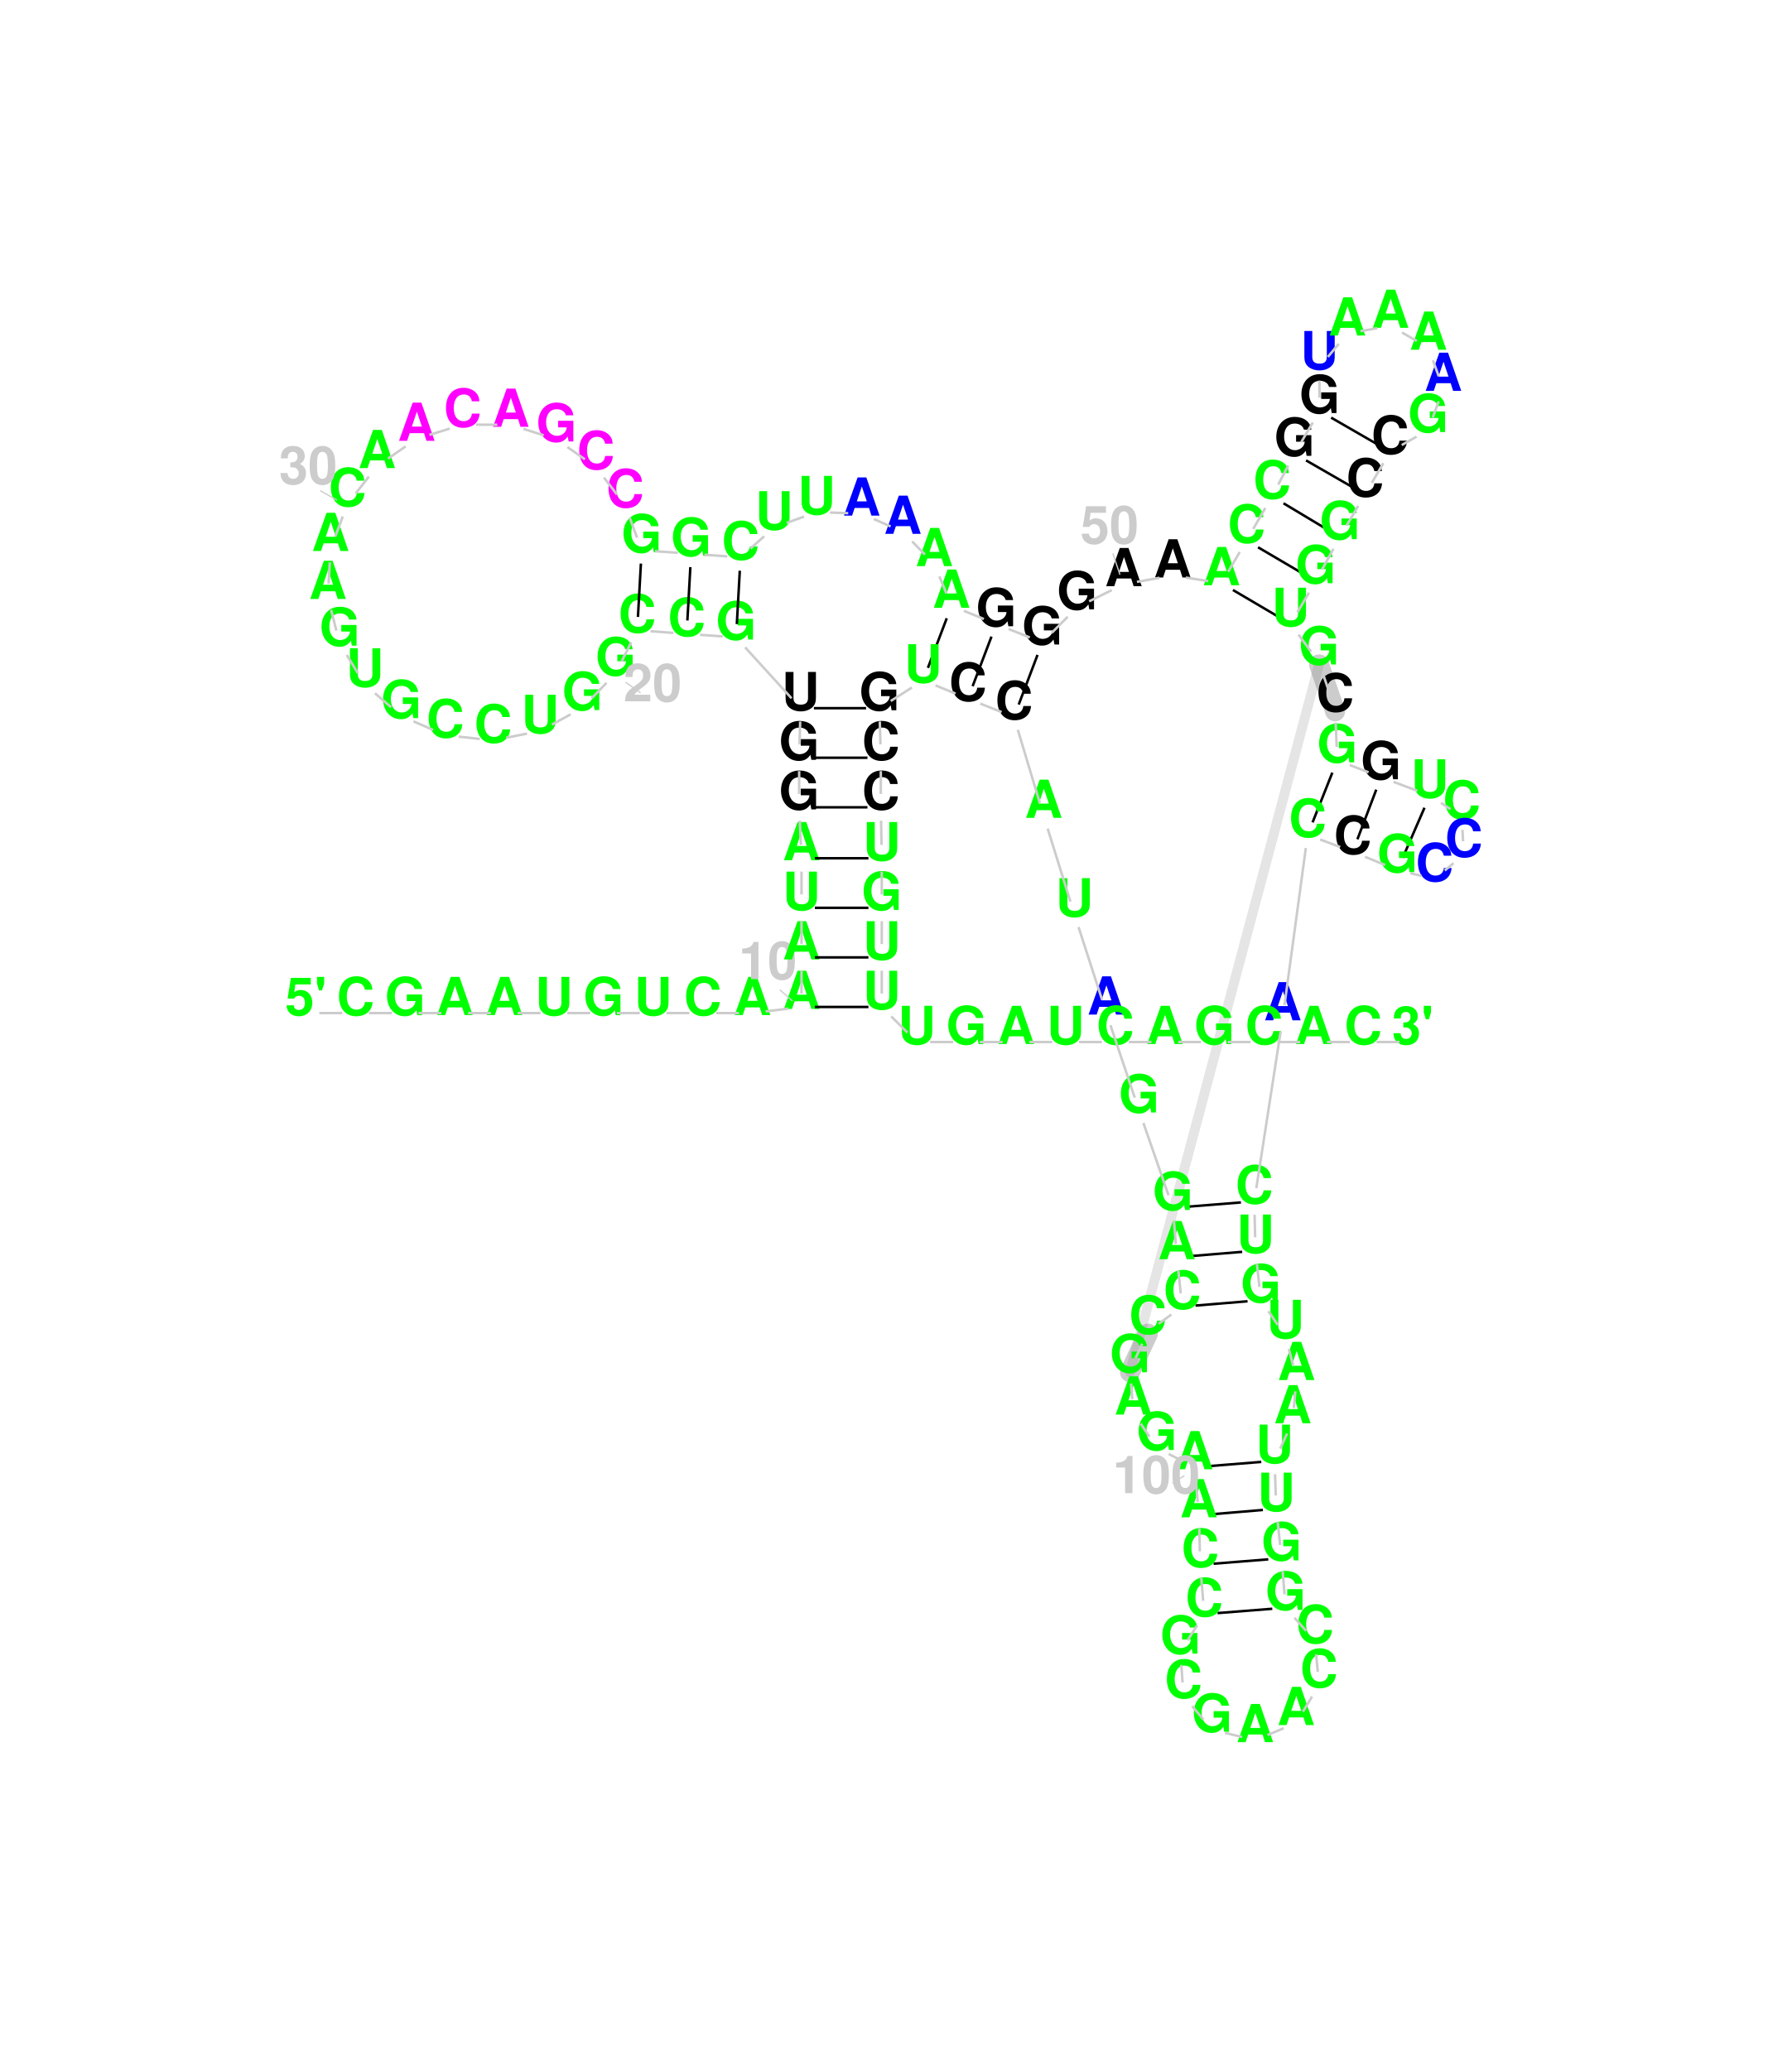
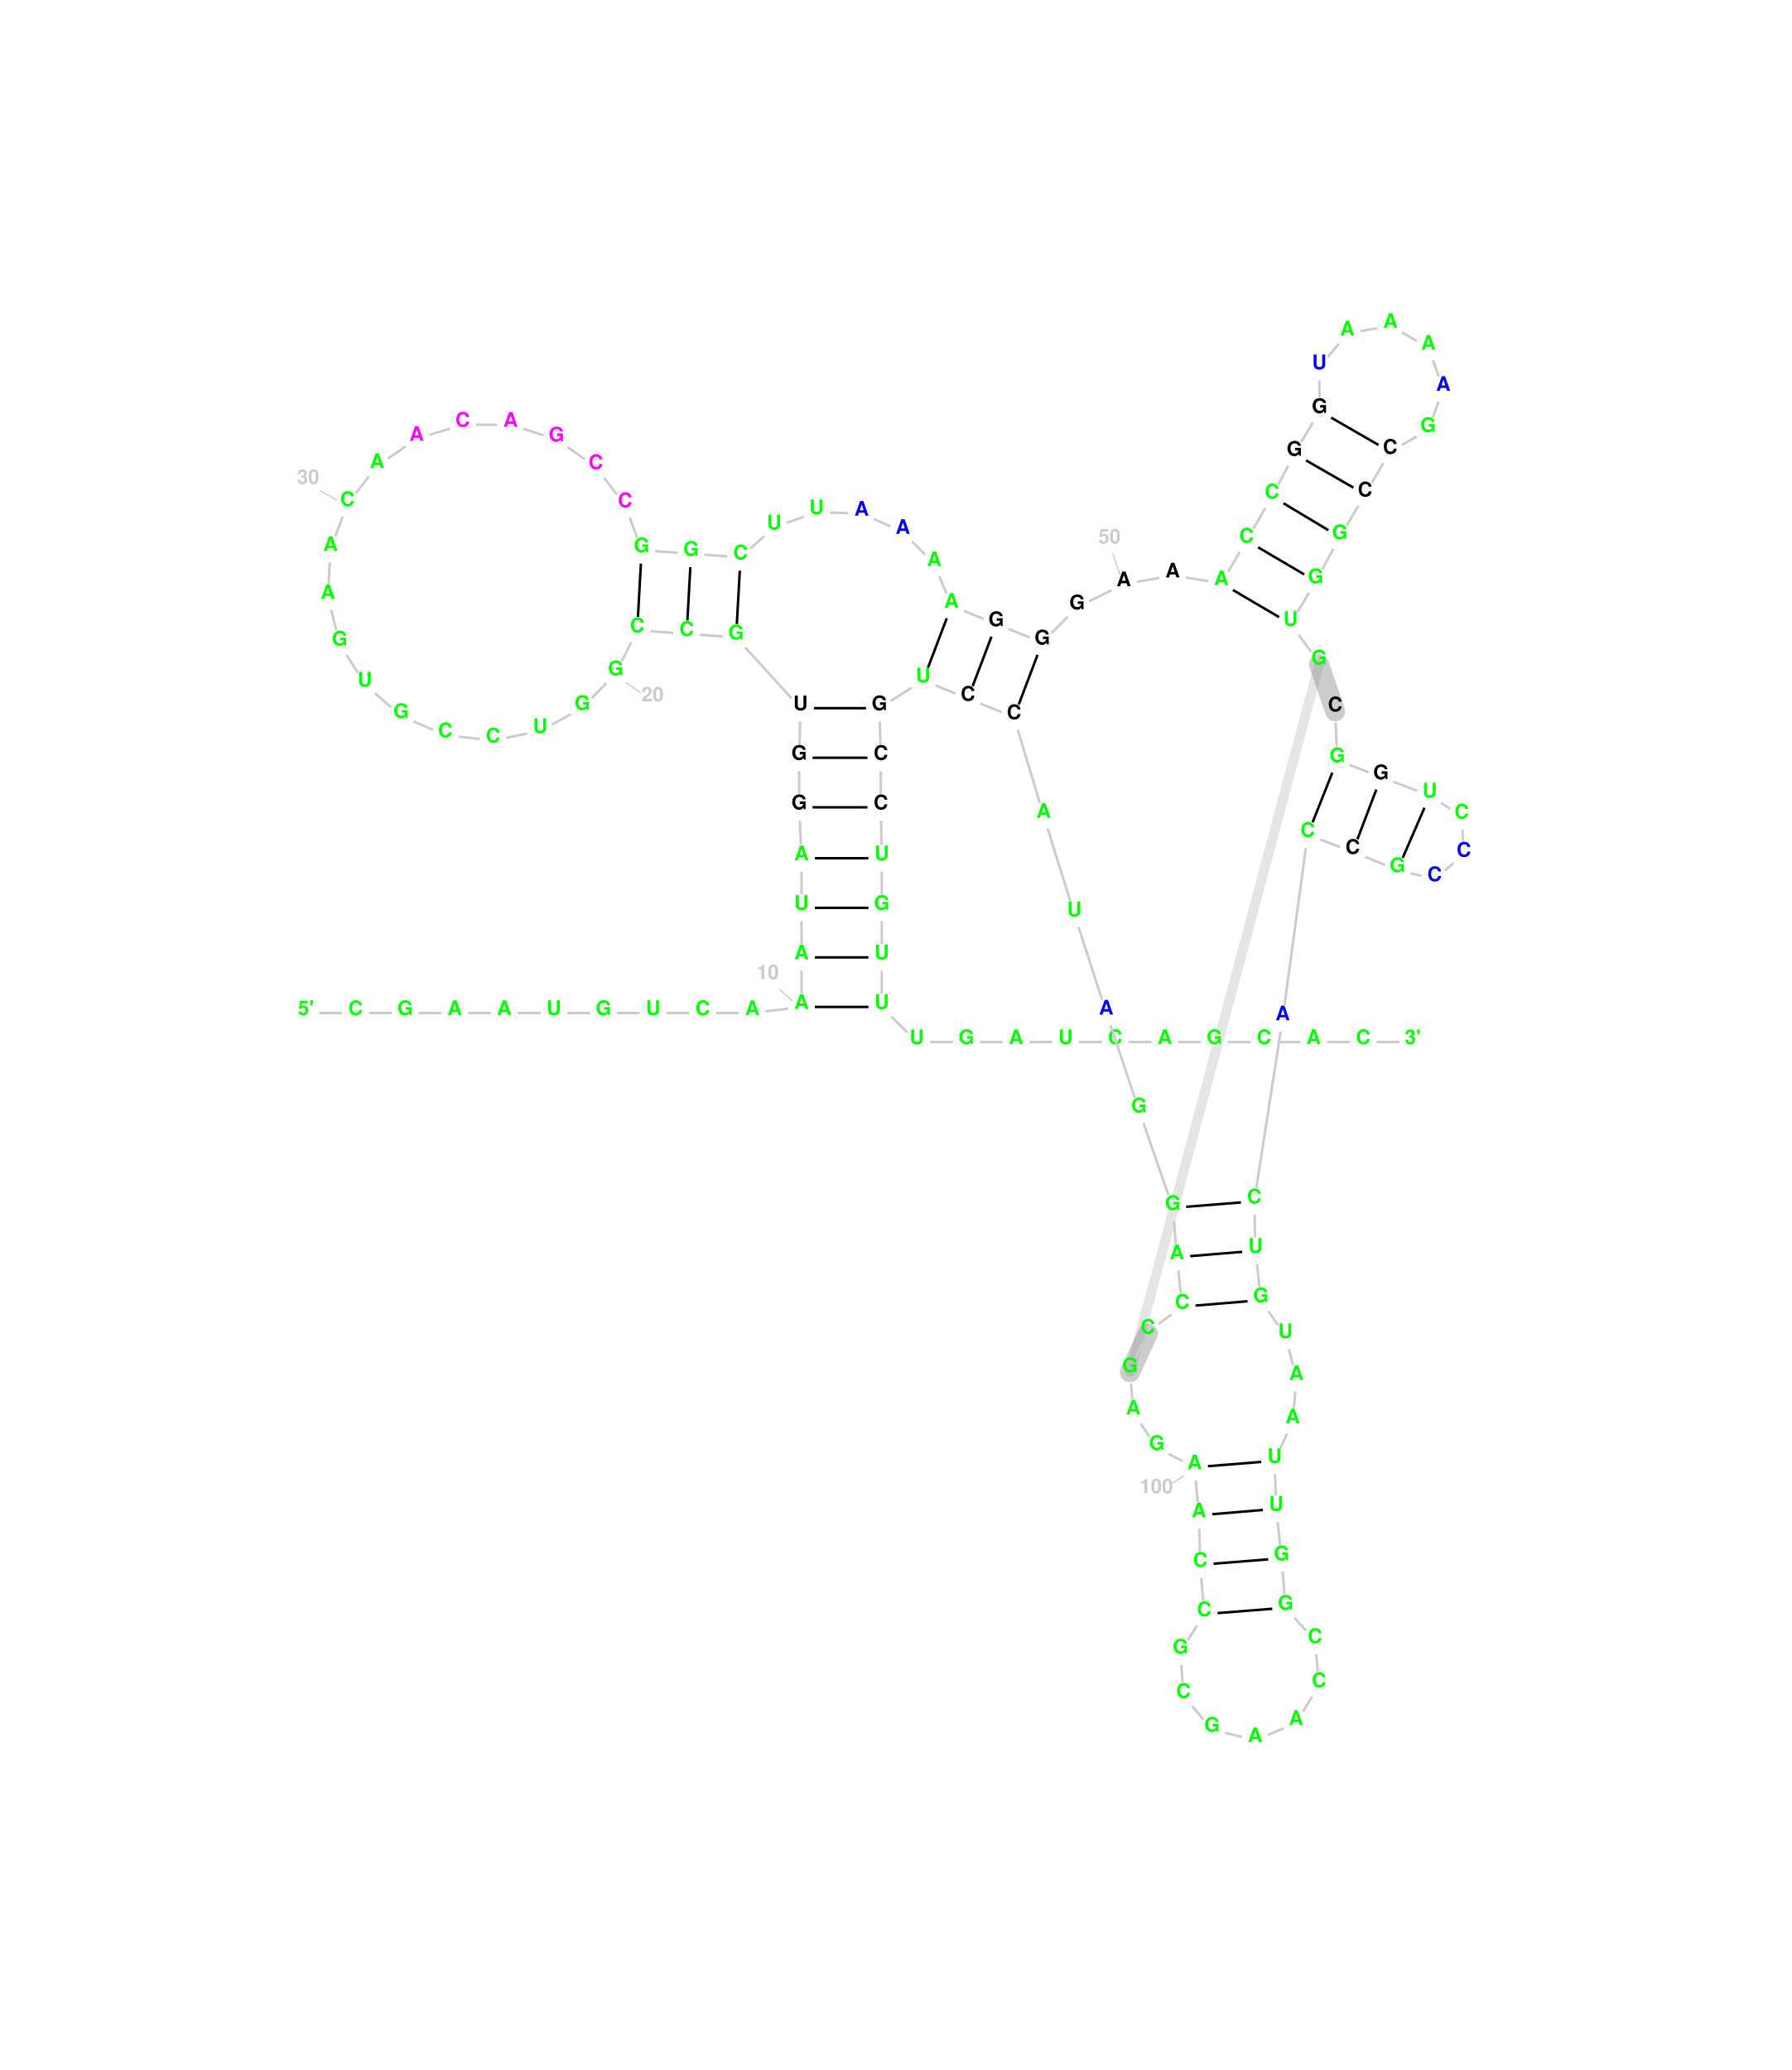
<svg xmlns="http://www.w3.org/2000/svg" width="273.23" height="315.707">
  <g>
    <style type="text/css">


circle.red {stroke: rgb(255, 0, 255); fill: none; }
circle.green {stroke: rgb(0, 255, 0); fill: none; }
circle.blue {stroke: rgb(0, 0, 255); fill: none; }
circle.black {stroke: rgb(0, 0, 0); fill: none; }
circle.gray {stroke: rgb(204, 204, 204); fill: none; }
circle.brown {stroke: rgb(211.65, 104.55, 30.6); fill: none; }
line.red {stroke: rgb(255, 0, 255); stroke-width: 0.382; }
line.green {stroke: rgb(0, 255, 0); stroke-width: 0.382; }
line.blue {stroke: rgb(0, 0, 255); stroke-width: 0.382; }
line.black {stroke: rgb(0, 0, 0); stroke-width: 0.382; }
line.gray {stroke: rgb(204, 204, 204); stroke-width: 0.382; }
line.brown {stroke: rgb(211.65, 104.55, 30.6); stroke-width: 0.382; }
line {stroke: rgb(0, 0, 0); }
- text.red {fill: rgb(255, 0, 255); font-size: 8px; font-weight: bold; font-family: Helvetica; }
- text.green {fill: rgb(0, 255, 0); font-size: 8px; font-weight: bold; font-family: Helvetica; }
- text.blue {fill: rgb(0, 0, 255); font-size: 8px; font-weight: bold; font-family: Helvetica; }
- text.black {fill: rgb(0, 0, 0); font-size: 8px; font-weight: bold; font-family: Helvetica; }
- text.gray {fill: rgb(204, 204, 204); font-size: 8px; font-weight: bold; font-family: Helvetica; }
- text.brown {fill: rgb(211.65, 104.55, 30.6); font-size: 8px; font-weight: bold; font-family: Helvetica; }
- text {fill: rgb(0, 0, 0); font-size: 8px; font-weight: bold; font-family: Helvetica; text-anchor: middle; alignment-baseline: middle; }
+ text.red {fill: rgb(255, 0, 255); font-size: 3.057px; font-weight: bold; font-family: Helvetica; }
+ text.green {fill: rgb(0, 255, 0); font-size: 3.057px; font-weight: bold; font-family: Helvetica; }
+ text.blue {fill: rgb(0, 0, 255); font-size: 3.057px; font-weight: bold; font-family: Helvetica; }
+ text.black {fill: rgb(0, 0, 0); font-size: 3.057px; font-weight: bold; font-family: Helvetica; }
+ text.gray {fill: rgb(204, 204, 204); font-size: 3.057px; font-weight: bold; font-family: Helvetica; }
+ text.brown {fill: rgb(211.65, 104.55, 30.6); font-size: 3.057px; font-weight: bold; font-family: Helvetica; }
+ text {fill: rgb(0, 0, 0); font-size: 3.057px; font-weight: bold; font-family: Helvetica; text-anchor: middle; alignment-baseline: middle; }

.pseudoknot_connection{stroke-linecap: round; stroke-opacity: 0.2; stroke-width: 1.5; }
.pseudoknot_segment1{stroke-linecap: round; stroke-opacity: 0.4; stroke-width: 3.057; }
.pseudoknot_segment2{stroke-linecap: round; stroke-opacity: 0.4; stroke-width: 3.057; }
line.numbering-line{stroke: rgb(204, 204, 204); stroke-width: 0.191; }
line.predicted{stroke: rgb(0, 0, 0); stroke-dasharray: 2; }
polyline{fill: none; stroke-linejoin: round; }
template{visibility: hidden; }
text.numbering-label{fill: rgb(204, 204, 204); }

</style>
  </g>
  <g>
    <polyline points="201.151 101.333, 203.601 108.483" class="gray pseudoknot_segment1" stroke="gray" title="Pseudoknot 68:69--103:104(GC--GC)" id="pn-68-69-103-104" />
  </g>
  <g>
    <polyline points="172.326 209.279, 175.041 203.4" class="gray pseudoknot_segment2" stroke="gray" title="Pseudoknot 68:69--103:104(GC--GC)" id="pn-68-69-103-104" />
  </g>
  <g>
    <polyline points="201.151 101.333, 172.326 209.279" class="gray pseudoknot_connection" stroke="gray" title="Pseudoknot 68:69--103:104(GC--GC)" id="pn-68-69-103-104" />
  </g>
  <g>
    <text x="46.66" y="154.814" class="green">5'</text>
  </g>
  <g>
    <text x="54.223" y="154.814" class="green">C</text>
  </g>
  <g>
    <text x="61.786" y="154.814" class="green">G</text>
  </g>
  <g>
    <text x="69.349" y="154.814" class="green">A</text>
  </g>
  <g>
    <text x="76.912" y="154.814" class="green">A</text>
  </g>
  <g>
    <text x="84.475" y="154.814" class="green">U</text>
  </g>
  <g>
    <text x="92.037" y="154.814" class="green">G</text>
  </g>
  <g>
    <text x="99.6" y="154.814" class="green">U</text>
  </g>
  <g>
    <text x="107.163" y="154.814" class="green">C</text>
  </g>
  <g>
    <text x="114.726" y="154.814" class="green">A</text>
  </g>
  <g>
    <text x="122.231" y="153.883" class="green">A</text>
  </g>
  <g>
    <line x1="124.269" y1="153.577" x2="132.433" y2="153.577" class="black" />
  </g>
  <g>
    <text x="117.078" y="149.328" class="numbering-label sequential">10</text>
  </g>
  <g>
    <line x1="120.857" y1="152.668" x2="118.912" y2="150.949" class="numbering-line sequential" />
  </g>
  <g>
    <text x="122.231" y="146.323" class="green">A</text>
  </g>
  <g>
    <line x1="124.269" y1="146.017" x2="132.433" y2="146.017" class="black" />
  </g>
  <g>
    <text x="122.231" y="138.763" class="green">U</text>
  </g>
  <g>
    <line x1="124.269" y1="138.457" x2="132.433" y2="138.457" class="black" />
  </g>
  <g>
    <text x="122.231" y="131.203" class="green">A</text>
  </g>
  <g>
    <line x1="124.269" y1="130.897" x2="132.433" y2="130.897" class="black" />
  </g>
  <g>
    <text x="121.871" y="123.433" class="black">G</text>
  </g>
  <g>
    <line x1="123.909" y1="123.127" x2="132.283" y2="123.127" class="black" />
  </g>
  <g>
    <text x="121.871" y="115.873" class="black">G</text>
  </g>
  <g>
    <line x1="123.909" y1="115.567" x2="132.283" y2="115.567" class="black" />
  </g>
  <g>
    <text x="122.081" y="108.313" class="black">U</text>
  </g>
  <g>
    <line x1="124.119" y1="108.007" x2="132.073" y2="108.007" class="black" />
  </g>
  <g>
    <text x="112.251" y="97.523" class="green">G</text>
  </g>
  <g>
    <line x1="112.364" y1="95.183" x2="112.818" y2="87.042" class="black" />
  </g>
  <g>
    <text x="104.711" y="96.973" class="green">C</text>
  </g>
  <g>
    <line x1="104.824" y1="94.633" x2="105.278" y2="86.492" class="black" />
  </g>
  <g>
    <text x="97.171" y="96.433" class="green">C</text>
  </g>
  <g>
    <line x1="97.284" y1="94.093" x2="97.738" y2="85.952" class="black" />
  </g>
  <g>
    <text x="93.898" y="102.993" class="green">G</text>
  </g>
  <g>
    <text x="99.517" y="106.959" class="numbering-label sequential">20</text>
  </g>
  <g>
    <line x1="95.397" y1="104.051" x2="97.683" y2="105.665" class="numbering-line sequential" />
  </g>
  <g>
    <text x="88.813" y="108.274" class="green">G</text>
  </g>
  <g>
    <text x="82.381" y="111.791" class="green">U</text>
  </g>
  <g>
    <text x="75.191" y="113.223" class="green">C</text>
  </g>
  <g>
    <text x="67.902" y="112.438" class="green">C</text>
  </g>
  <g>
    <text x="61.181" y="109.508" class="green">G</text>
  </g>
  <g>
    <text x="55.645" y="104.702" class="green">U</text>
  </g>
  <g>
    <text x="51.801" y="98.46" class="green">G</text>
  </g>
  <g>
    <text x="50" y="91.353" class="green">A</text>
  </g>
  <g>
    <text x="50.408" y="84.034" class="green">A</text>
  </g>
  <g>
    <text x="52.986" y="77.171" class="green">C</text>
  </g>
  <g>
    <text x="46.989" y="73.805" class="numbering-label sequential">30</text>
  </g>
  <g>
    <line x1="51.387" y1="76.273" x2="48.823" y2="74.835" class="numbering-line sequential" />
  </g>
  <g>
    <text x="57.5" y="71.394" class="green">A</text>
  </g>
  <g>
    <text x="63.536" y="67.233" class="red">A</text>
  </g>
  <g>
    <text x="70.54" y="65.067" class="red">C</text>
  </g>
  <g>
    <text x="77.871" y="65.097" class="red">A</text>
  </g>
  <g>
    <text x="84.858" y="67.318" class="red">G</text>
  </g>
  <g>
    <text x="90.859" y="71.528" class="red">C</text>
  </g>
  <g>
    <text x="95.327" y="77.34" class="red">C</text>
  </g>
  <g>
    <text x="97.851" y="84.223" class="green">G</text>
  </g>
  <g>
    <text x="105.391" y="84.763" class="green">G</text>
  </g>
  <g>
    <text x="112.931" y="85.313" class="green">C</text>
  </g>
  <g>
    <text x="118.061" y="80.74" class="green">U</text>
  </g>
  <g>
    <text x="124.524" y="78.406" class="green">U</text>
  </g>
  <g>
    <text x="131.392" y="78.645" class="blue">A</text>
  </g>
  <g>
    <text x="137.678" y="81.423" class="blue">A</text>
  </g>
  <g>
    <text x="142.477" y="86.342" class="green">A</text>
  </g>
  <g>
    <text x="145.101" y="92.693" class="green">A</text>
  </g>
  <g>
    <line x1="144.378" y1="94.292" x2="141.504" y2="101.862" class="black" />
  </g>
  <g>
    <text x="151.921" y="95.493" class="black">G</text>
  </g>
  <g>
    <line x1="151.197" y1="97.092" x2="148.325" y2="104.652" class="black" />
  </g>
  <g>
    <text x="158.941" y="98.283" class="black">G</text>
  </g>
  <g>
    <line x1="158.219" y1="99.883" x2="155.353" y2="107.452" class="black" />
  </g>
  <g>
    <text x="164.261" y="92.923" class="black">G</text>
  </g>
  <g>
    <text x="171.371" y="89.403" class="black">A</text>
  </g>
  <g>
    <text x="169.198" y="82.878" class="numbering-label sequential">50</text>
  </g>
  <g>
    <line x1="170.791" y1="87.663" x2="169.707" y2="84.406" class="numbering-line sequential" />
  </g>
  <g>
    <text x="178.821" y="88.073" class="black">A</text>
  </g>
  <g>
    <text x="186.261" y="89.253" class="green">A</text>
  </g>
  <g>
    <line x1="188.017" y1="89.981" x2="195.055" y2="94.124" class="black" />
  </g>
  <g>
    <text x="190.091" y="82.743" class="green">C</text>
  </g>
  <g>
    <line x1="191.848" y1="83.47" x2="198.884" y2="87.605" class="black" />
  </g>
  <g>
    <text x="193.981" y="76.013" class="green">C</text>
  </g>
  <g>
    <line x1="195.728" y1="76.757" x2="202.574" y2="80.868" class="black" />
  </g>
  <g>
    <text x="197.401" y="69.503" class="black">G</text>
  </g>
  <g>
    <line x1="199.167" y1="70.215" x2="206.395" y2="74.38" class="black" />
  </g>
  <g>
    <text x="201.231" y="62.983" class="black">G</text>
  </g>
  <g>
    <line x1="202.996" y1="63.696" x2="210.226" y2="67.869" class="black" />
  </g>
  <g>
    <text x="201.193" y="56.305" class="blue">U</text>
  </g>
  <g>
    <text x="205.466" y="51.173" class="green">A</text>
  </g>
  <g>
    <text x="212.041" y="50" class="green">A</text>
  </g>
  <g>
    <text x="217.825" y="53.338" class="green">A</text>
  </g>
  <g>
    <text x="220.098" y="59.617" class="blue">A</text>
  </g>
  <g>
    <text x="217.792" y="65.885" class="green">G</text>
  </g>
  <g>
    <text x="211.991" y="69.193" class="black">C</text>
  </g>
  <g>
    <text x="208.161" y="75.703" class="black">C</text>
  </g>
  <g>
    <text x="204.321" y="82.223" class="green">G</text>
  </g>
  <g>
    <text x="200.641" y="88.943" class="green">G</text>
  </g>
  <g>
    <text x="196.811" y="95.463" class="green">U</text>
  </g>
  <g>
    <text x="201.151" y="101.333" class="green">G</text>
  </g>
  <g>
    <text x="203.601" y="108.483" class="black">C</text>
  </g>
  <g>
    <text x="203.931" y="116.253" class="green">G</text>
  </g>
  <g>
    <line x1="203.178" y1="117.841" x2="200.164" y2="125.424" class="black" />
  </g>
  <g>
    <text x="210.601" y="118.833" class="black">G</text>
  </g>
  <g>
    <line x1="209.878" y1="120.432" x2="207.004" y2="128.002" class="black" />
  </g>
  <g>
    <text x="218.041" y="121.633" class="green">U</text>
  </g>
  <g>
    <line x1="217.229" y1="123.196" x2="213.913" y2="130.828" class="black" />
  </g>
  <g>
    <text x="222.903" y="124.834" class="green">C</text>
  </g>
  <g>
    <text x="223.23" y="130.646" class="blue">C</text>
  </g>
  <g>
    <text x="218.759" y="134.372" class="blue">C</text>
  </g>
  <g>
    <text x="213.101" y="133.003" class="green">G</text>
  </g>
  <g>
    <text x="206.281" y="130.213" class="black">C</text>
  </g>
  <g>
    <text x="199.411" y="127.623" class="green">C</text>
  </g>
  <g>
    <text x="195.607" y="155.617" class="blue">A</text>
  </g>
  <g>
    <text x="191.271" y="183.533" class="green">C</text>
  </g>
  <g>
    <line x1="189.24" y1="183.389" x2="180.892" y2="184.055" class="black" />
  </g>
  <g>
    <text x="191.461" y="191.063" class="green">U</text>
  </g>
  <g>
    <line x1="189.43" y1="190.925" x2="181.502" y2="191.58" class="black" />
  </g>
  <g>
    <text x="192.281" y="198.603" class="green">G</text>
  </g>
  <g>
    <line x1="190.25" y1="198.465" x2="182.312" y2="199.12" class="black" />
  </g>
  <g>
    <text x="196.024" y="204.071" class="green">U</text>
  </g>
  <g>
    <text x="197.707" y="210.481" class="green">A</text>
  </g>
  <g>
    <text x="197.135" y="217.082" class="green">A</text>
  </g>
  <g>
    <text x="194.374" y="223.106" class="green">U</text>
  </g>
  <g>
    <line x1="192.342" y1="222.964" x2="184.205" y2="223.617" class="black" />
  </g>
  <g>
    <text x="194.624" y="230.426" class="green">U</text>
  </g>
  <g>
    <line x1="192.593" y1="230.291" x2="184.864" y2="230.94" class="black" />
  </g>
  <g>
    <text x="195.444" y="237.966" class="green">G</text>
  </g>
  <g>
    <line x1="193.412" y1="237.823" x2="185.065" y2="238.489" class="black" />
  </g>
  <g>
    <text x="196.054" y="245.506" class="green">G</text>
  </g>
  <g>
    <line x1="194.022" y1="245.361" x2="185.675" y2="246.02" class="black" />
  </g>
  <g>
    <text x="200.529" y="250.576" class="green">C</text>
  </g>
  <g>
    <text x="201.139" y="257.312" class="green">C</text>
  </g>
  <g>
    <text x="197.646" y="263.103" class="green">A</text>
  </g>
  <g>
    <text x="191.405" y="265.707" class="green">A</text>
  </g>
  <g>
    <text x="184.832" y="264.115" class="green">G</text>
  </g>
  <g>
    <text x="180.474" y="258.943" class="green">C</text>
  </g>
  <g>
    <text x="180.019" y="252.196" class="green">G</text>
  </g>
  <g>
    <text x="183.644" y="246.486" class="green">C</text>
  </g>
  <g>
    <text x="183.034" y="238.956" class="green">C</text>
  </g>
  <g>
    <text x="182.834" y="231.416" class="green">A</text>
  </g>
  <g>
    <text x="182.174" y="224.086" class="green">A</text>
  </g>
  <g>
    <text x="176.34" y="227.728" class="numbering-label sequential">100</text>
  </g>
  <g>
    <line x1="180.618" y1="225.057" x2="178.788" y2="226.2" class="numbering-line sequential" />
  </g>
  <g>
    <text x="176.411" y="221.129" class="green">G</text>
  </g>
  <g>
    <text x="172.825" y="215.737" class="green">A</text>
  </g>
  <g>
    <text x="172.326" y="209.279" class="green">G</text>
  </g>
  <g>
    <text x="175.041" y="203.4" class="green">C</text>
  </g>
  <g>
    <text x="180.281" y="199.593" class="green">C</text>
  </g>
  <g>
    <text x="179.471" y="192.053" class="green">A</text>
  </g>
  <g>
    <text x="178.861" y="184.523" class="green">G</text>
  </g>
  <g>
    <text x="173.698" y="169.655" class="green">G</text>
  </g>
  <g>
    <text x="168.693" y="154.734" class="blue">A</text>
  </g>
  <g>
    <text x="163.847" y="139.76" class="green">U</text>
  </g>
  <g>
    <text x="159.159" y="124.736" class="green">A</text>
  </g>
  <g>
    <text x="154.631" y="109.663" class="black">C</text>
  </g>
  <g>
    <text x="147.601" y="106.863" class="black">C</text>
  </g>
  <g>
    <text x="140.781" y="104.073" class="green">U</text>
  </g>
  <g>
    <text x="134.111" y="108.313" class="black">G</text>
  </g>
  <g>
    <text x="134.321" y="115.873" class="black">C</text>
  </g>
  <g>
    <text x="134.321" y="123.433" class="black">C</text>
  </g>
  <g>
    <text x="134.471" y="131.203" class="green">U</text>
  </g>
  <g>
    <text x="134.471" y="138.763" class="green">G</text>
  </g>
  <g>
    <text x="134.471" y="146.323" class="green">U</text>
  </g>
  <g>
    <text x="134.471" y="153.883" class="green">U</text>
  </g>
  <g>
    <text x="139.819" y="159.231" class="green">U</text>
  </g>
  <g>
    <text x="147.382" y="159.231" class="green">G</text>
  </g>
  <g>
    <text x="154.944" y="159.231" class="green">A</text>
  </g>
  <g>
    <text x="162.507" y="159.231" class="green">U</text>
  </g>
  <g>
    <text x="170.07" y="159.231" class="green">C</text>
  </g>
  <g>
    <text x="177.633" y="159.231" class="green">A</text>
  </g>
  <g>
    <text x="185.196" y="159.231" class="green">G</text>
  </g>
  <g>
    <text x="192.758" y="159.231" class="green">C</text>
  </g>
  <g>
    <text x="200.321" y="159.231" class="green">A</text>
  </g>
  <g>
    <text x="207.884" y="159.231" class="green">C</text>
  </g>
  <g>
    <text x="215.447" y="159.231" class="green">3'</text>
  </g>
  <g>
    <line x1="48.698" y1="154.508" x2="52.186" y2="154.508" class="gray" />
  </g>
  <g>
    <line x1="56.261" y1="154.508" x2="59.748" y2="154.508" class="gray" />
  </g>
  <g>
    <line x1="63.824" y1="154.508" x2="67.311" y2="154.508" class="gray" />
  </g>
  <g>
    <line x1="71.387" y1="154.508" x2="74.874" y2="154.508" class="gray" />
  </g>
  <g>
    <line x1="78.949" y1="154.508" x2="82.437" y2="154.508" class="gray" />
  </g>
  <g>
    <line x1="86.512" y1="154.508" x2="90" y2="154.508" class="gray" />
  </g>
  <g>
    <line x1="94.075" y1="154.508" x2="97.562" y2="154.508" class="gray" />
  </g>
  <g>
    <line x1="101.638" y1="154.508" x2="105.125" y2="154.508" class="gray" />
  </g>
  <g>
    <line x1="109.201" y1="154.508" x2="112.688" y2="154.508" class="gray" />
  </g>
  <g>
    <line x1="116.748" y1="154.257" x2="120.209" y2="153.828" class="gray" />
  </g>
  <g>
    <line x1="122.231" y1="151.54" x2="122.231" y2="148.055" class="gray" />
  </g>
  <g>
    <line x1="122.231" y1="143.98" x2="122.231" y2="140.495" class="gray" />
  </g>
  <g>
    <line x1="122.231" y1="136.42" x2="122.231" y2="132.935" class="gray" />
  </g>
  <g>
    <line x1="122.137" y1="128.862" x2="121.965" y2="125.163" class="gray" />
  </g>
  <g>
    <line x1="121.871" y1="121.09" x2="121.871" y2="117.605" class="gray" />
  </g>
  <g>
    <line x1="121.928" y1="113.53" x2="122.024" y2="110.044" class="gray" />
  </g>
  <g>
    <line x1="120.709" y1="106.501" x2="113.623" y2="98.724" class="gray" />
  </g>
  <g>
    <line x1="110.219" y1="97.069" x2="106.743" y2="96.816" class="gray" />
  </g>
  <g>
    <line x1="102.679" y1="96.522" x2="99.204" y2="96.273" class="gray" />
  </g>
  <g>
    <line x1="96.261" y1="97.951" x2="94.808" y2="100.864" class="gray" />
  </g>
  <g>
    <line x1="92.485" y1="104.155" x2="90.227" y2="106.5" class="gray" />
  </g>
  <g>
    <line x1="87.025" y1="108.946" x2="84.168" y2="110.508" class="gray" />
  </g>
  <g>
    <line x1="80.382" y1="111.883" x2="77.189" y2="112.519" class="gray" />
  </g>
  <g>
    <line x1="73.165" y1="112.699" x2="69.928" y2="112.35" class="gray" />
  </g>
  <g>
    <line x1="66.034" y1="111.318" x2="63.049" y2="110.017" class="gray" />
  </g>
  <g>
    <line x1="59.643" y1="107.866" x2="57.184" y2="105.732" class="gray" />
  </g>
  <g>
    <line x1="54.577" y1="102.661" x2="52.87" y2="99.889" class="gray" />
  </g>
  <g>
    <line x1="51.3" y1="96.179" x2="50.501" y2="93.023" class="gray" />
  </g>
  <g>
    <line x1="50.113" y1="89.013" x2="50.294" y2="85.762" class="gray" />
  </g>
  <g>
    <line x1="51.124" y1="81.82" x2="52.27" y2="78.773" class="gray" />
  </g>
  <g>
    <line x1="54.241" y1="75.26" x2="56.246" y2="72.694" class="gray" />
  </g>
  <g>
    <line x1="59.178" y1="69.932" x2="61.858" y2="68.084" class="gray" />
  </g>
  <g>
    <line x1="65.483" y1="66.325" x2="68.593" y2="65.364" class="gray" />
  </g>
  <g>
    <line x1="72.578" y1="64.77" x2="75.833" y2="64.783" class="gray" />
  </g>
  <g>
    <line x1="79.813" y1="65.408" x2="82.915" y2="66.395" class="gray" />
  </g>
  <g>
    <line x1="86.526" y1="68.182" x2="89.191" y2="70.052" class="gray" />
  </g>
  <g>
    <line x1="92.101" y1="72.838" x2="94.085" y2="75.419" class="gray" />
  </g>
  <g>
    <line x1="96.029" y1="78.948" x2="97.15" y2="82.004" class="gray" />
  </g>
  <g>
    <line x1="99.883" y1="84.063" x2="103.359" y2="84.312" class="gray" />
  </g>
  <g>
    <line x1="107.423" y1="84.606" x2="110.899" y2="84.859" class="gray" />
  </g>
  <g>
    <line x1="114.452" y1="83.651" x2="116.54" y2="81.791" class="gray" />
  </g>
  <g>
    <line x1="119.977" y1="79.743" x2="122.608" y2="78.792" class="gray" />
  </g>
  <g>
    <line x1="126.561" y1="78.171" x2="129.356" y2="78.268" class="gray" />
  </g>
  <g>
    <line x1="133.256" y1="79.163" x2="135.814" y2="80.294" class="gray" />
  </g>
  <g>
    <line x1="139.101" y1="82.576" x2="141.054" y2="84.578" class="gray" />
  </g>
  <g>
    <line x1="143.255" y1="87.919" x2="144.323" y2="90.504" class="gray" />
  </g>
  <g>
    <line x1="146.986" y1="93.161" x2="150.036" y2="94.413" class="gray" />
  </g>
  <g>
    <line x1="153.815" y1="95.94" x2="157.047" y2="97.225" class="gray" />
  </g>
  <g>
    <line x1="160.376" y1="96.531" x2="162.826" y2="94.064" class="gray" />
  </g>
  <g>
    <line x1="166.087" y1="91.713" x2="169.545" y2="90.001" class="gray" />
  </g>
  <g>
    <line x1="173.377" y1="88.739" x2="176.815" y2="88.126" class="gray" />
  </g>
  <g>
    <line x1="180.834" y1="88.087" x2="184.248" y2="88.628" class="gray" />
  </g>
  <g>
    <line x1="187.294" y1="87.191" x2="189.058" y2="84.194" class="gray" />
  </g>
  <g>
    <line x1="191.111" y1="80.673" x2="192.961" y2="77.472" class="gray" />
  </g>
  <g>
    <line x1="194.929" y1="73.903" x2="196.453" y2="71.001" class="gray" />
  </g>
  <g>
    <line x1="198.433" y1="67.44" x2="200.199" y2="64.434" class="gray" />
  </g>
  <g>
    <line x1="201.219" y1="60.64" x2="201.205" y2="58.037" class="gray" />
  </g>
  <g>
    <line x1="202.497" y1="54.433" x2="204.162" y2="52.433" class="gray" />
  </g>
  <g>
    <line x1="207.472" y1="50.509" x2="210.035" y2="50.052" class="gray" />
  </g>
  <g>
    <line x1="213.806" y1="50.713" x2="216.06" y2="52.014" class="gray" />
  </g>
  <g>
    <line x1="218.518" y1="54.949" x2="219.405" y2="57.396" class="gray" />
  </g>
  <g>
    <line x1="219.395" y1="61.224" x2="218.496" y2="63.667" class="gray" />
  </g>
  <g>
    <line x1="216.022" y1="66.589" x2="213.761" y2="67.878" class="gray" />
  </g>
  <g>
    <line x1="210.958" y1="70.644" x2="209.194" y2="73.641" class="gray" />
  </g>
  <g>
    <line x1="207.127" y1="77.153" x2="205.355" y2="80.162" class="gray" />
  </g>
  <g>
    <line x1="203.342" y1="83.705" x2="201.62" y2="86.85" class="gray" />
  </g>
  <g>
    <line x1="199.609" y1="90.394" x2="197.843" y2="93.4" class="gray" />
  </g>
  <g>
    <line x1="198.022" y1="96.796" x2="199.94" y2="99.389" class="gray" />
  </g>
  <g>
    <line x1="201.812" y1="102.955" x2="202.94" y2="106.25" class="gray" />
  </g>
  <g>
    <line x1="203.687" y1="110.213" x2="203.845" y2="113.911" class="gray" />
  </g>
  <g>
    <line x1="205.831" y1="116.682" x2="208.701" y2="117.792" class="gray" />
  </g>
  <g>
    <line x1="212.508" y1="119.245" x2="216.134" y2="120.61" class="gray" />
  </g>
  <g>
    <line x1="219.743" y1="122.448" x2="221.201" y2="123.408" class="gray" />
  </g>
  <g>
    <line x1="223.017" y1="126.563" x2="223.116" y2="128.306" class="gray" />
  </g>
  <g>
    <line x1="221.665" y1="131.645" x2="220.324" y2="132.762" class="gray" />
  </g>
  <g>
    <line x1="216.778" y1="133.587" x2="215.082" y2="133.177" class="gray" />
  </g>
  <g>
    <line x1="211.215" y1="131.926" x2="208.167" y2="130.679" class="gray" />
  </g>
  <g>
    <line x1="204.374" y1="129.189" x2="201.318" y2="128.036" class="gray" />
  </g>
  <g>
    <line x1="199.137" y1="129.337" x2="195.881" y2="153.292" class="gray" />
  </g>
  <g>
    <line x1="195.294" y1="157.325" x2="191.584" y2="181.214" class="gray" />
  </g>
  <g>
    <line x1="191.322" y1="185.264" x2="191.41" y2="188.72" class="gray" />
  </g>
  <g>
    <line x1="191.681" y1="192.783" x2="192.061" y2="196.272" class="gray" />
  </g>
  <g>
    <line x1="193.432" y1="199.979" x2="194.873" y2="202.084" class="gray" />
  </g>
  <g>
    <line x1="196.541" y1="205.737" x2="197.189" y2="208.204" class="gray" />
  </g>
  <g>
    <line x1="197.531" y1="212.205" x2="197.311" y2="214.747" class="gray" />
  </g>
  <g>
    <line x1="196.286" y1="218.629" x2="195.223" y2="220.948" class="gray" />
  </g>
  <g>
    <line x1="194.443" y1="224.837" x2="194.554" y2="228.084" class="gray" />
  </g>
  <g>
    <line x1="194.844" y1="232.146" x2="195.223" y2="235.635" class="gray" />
  </g>
  <g>
    <line x1="195.608" y1="239.692" x2="195.889" y2="243.169" class="gray" />
  </g>
  <g>
    <line x1="197.402" y1="246.728" x2="199.18" y2="248.743" class="gray" />
  </g>
  <g>
    <line x1="200.713" y1="252.3" x2="200.955" y2="254.976" class="gray" />
  </g>
  <g>
    <line x1="200.086" y1="258.751" x2="198.699" y2="261.052" class="gray" />
  </g>
  <g>
    <line x1="195.766" y1="263.582" x2="193.286" y2="264.617" class="gray" />
  </g>
  <g>
    <line x1="189.425" y1="264.921" x2="186.813" y2="264.289" class="gray" />
  </g>
  <g>
    <line x1="183.519" y1="262.251" x2="181.788" y2="260.196" class="gray" />
  </g>
  <g>
    <line x1="180.337" y1="256.605" x2="180.156" y2="253.923" class="gray" />
  </g>
  <g>
    <line x1="181.111" y1="250.17" x2="182.552" y2="247.901" class="gray" />
  </g>
  <g>
    <line x1="183.479" y1="244.15" x2="183.198" y2="240.682" class="gray" />
  </g>
  <g>
    <line x1="182.979" y1="236.614" x2="182.888" y2="233.148" class="gray" />
  </g>
  <g>
    <line x1="182.651" y1="229.081" x2="182.356" y2="225.81" class="gray" />
  </g>
  <g>
    <line x1="180.361" y1="222.85" x2="178.224" y2="221.754" class="gray" />
  </g>
  <g>
    <line x1="175.283" y1="219.127" x2="173.953" y2="217.128" class="gray" />
  </g>
  <g>
    <line x1="172.668" y1="213.399" x2="172.483" y2="211.005" class="gray" />
  </g>
  <g>
    <line x1="173.18" y1="207.124" x2="174.187" y2="204.944" class="gray" />
  </g>
  <g>
    <line x1="176.69" y1="201.896" x2="178.632" y2="200.485" class="gray" />
  </g>
  <g>
    <line x1="180.063" y1="197.261" x2="179.689" y2="193.773" class="gray" />
  </g>
  <g>
    <line x1="179.306" y1="189.716" x2="179.026" y2="186.248" class="gray" />
  </g>
  <g>
    <line x1="178.193" y1="182.292" x2="174.367" y2="171.275" class="gray" />
  </g>
  <g>
    <line x1="173.05" y1="167.418" x2="169.341" y2="156.36" class="gray" />
  </g>
  <g>
    <line x1="168.066" y1="152.49" x2="164.474" y2="141.393" class="gray" />
  </g>
  <g>
    <line x1="163.24" y1="137.509" x2="159.766" y2="126.376" class="gray" />
  </g>
  <g>
    <line x1="158.573" y1="122.479" x2="155.217" y2="111.309" class="gray" />
  </g>
  <g>
    <line x1="152.738" y1="108.603" x2="149.494" y2="107.311" class="gray" />
  </g>
  <g>
    <line x1="145.715" y1="105.786" x2="142.667" y2="104.539" class="gray" />
  </g>
  <g>
    <line x1="139.061" y1="104.861" x2="135.831" y2="106.914" class="gray" />
  </g>
  <g>
    <line x1="134.168" y1="110.044" x2="134.264" y2="113.53" class="gray" />
  </g>
  <g>
    <line x1="134.321" y1="117.605" x2="134.321" y2="121.09" class="gray" />
  </g>
  <g>
    <line x1="134.36" y1="125.165" x2="134.432" y2="128.86" class="gray" />
  </g>
  <g>
    <line x1="134.471" y1="132.935" x2="134.471" y2="136.42" class="gray" />
  </g>
  <g>
    <line x1="134.471" y1="140.495" x2="134.471" y2="143.98" class="gray" />
  </g>
  <g>
    <line x1="134.471" y1="148.055" x2="134.471" y2="151.54" class="gray" />
  </g>
  <g>
    <line x1="135.912" y1="155.018" x2="138.378" y2="157.484" class="gray" />
  </g>
  <g>
    <line x1="141.856" y1="158.925" x2="145.344" y2="158.925" class="gray" />
  </g>
  <g>
    <line x1="149.419" y1="158.925" x2="152.907" y2="158.925" class="gray" />
  </g>
  <g>
    <line x1="156.982" y1="158.925" x2="160.469" y2="158.925" class="gray" />
  </g>
  <g>
    <line x1="164.545" y1="158.925" x2="168.032" y2="158.925" class="gray" />
  </g>
  <g>
    <line x1="172.108" y1="158.925" x2="175.595" y2="158.925" class="gray" />
  </g>
  <g>
    <line x1="179.67" y1="158.925" x2="183.158" y2="158.925" class="gray" />
  </g>
  <g>
    <line x1="187.233" y1="158.925" x2="190.721" y2="158.925" class="gray" />
  </g>
  <g>
    <line x1="194.796" y1="158.925" x2="198.283" y2="158.925" class="gray" />
  </g>
  <g>
    <line x1="202.359" y1="158.925" x2="205.846" y2="158.925" class="gray" />
  </g>
  <g>
    <line x1="209.922" y1="158.925" x2="213.409" y2="158.925" class="gray" />
  </g>
</svg>
